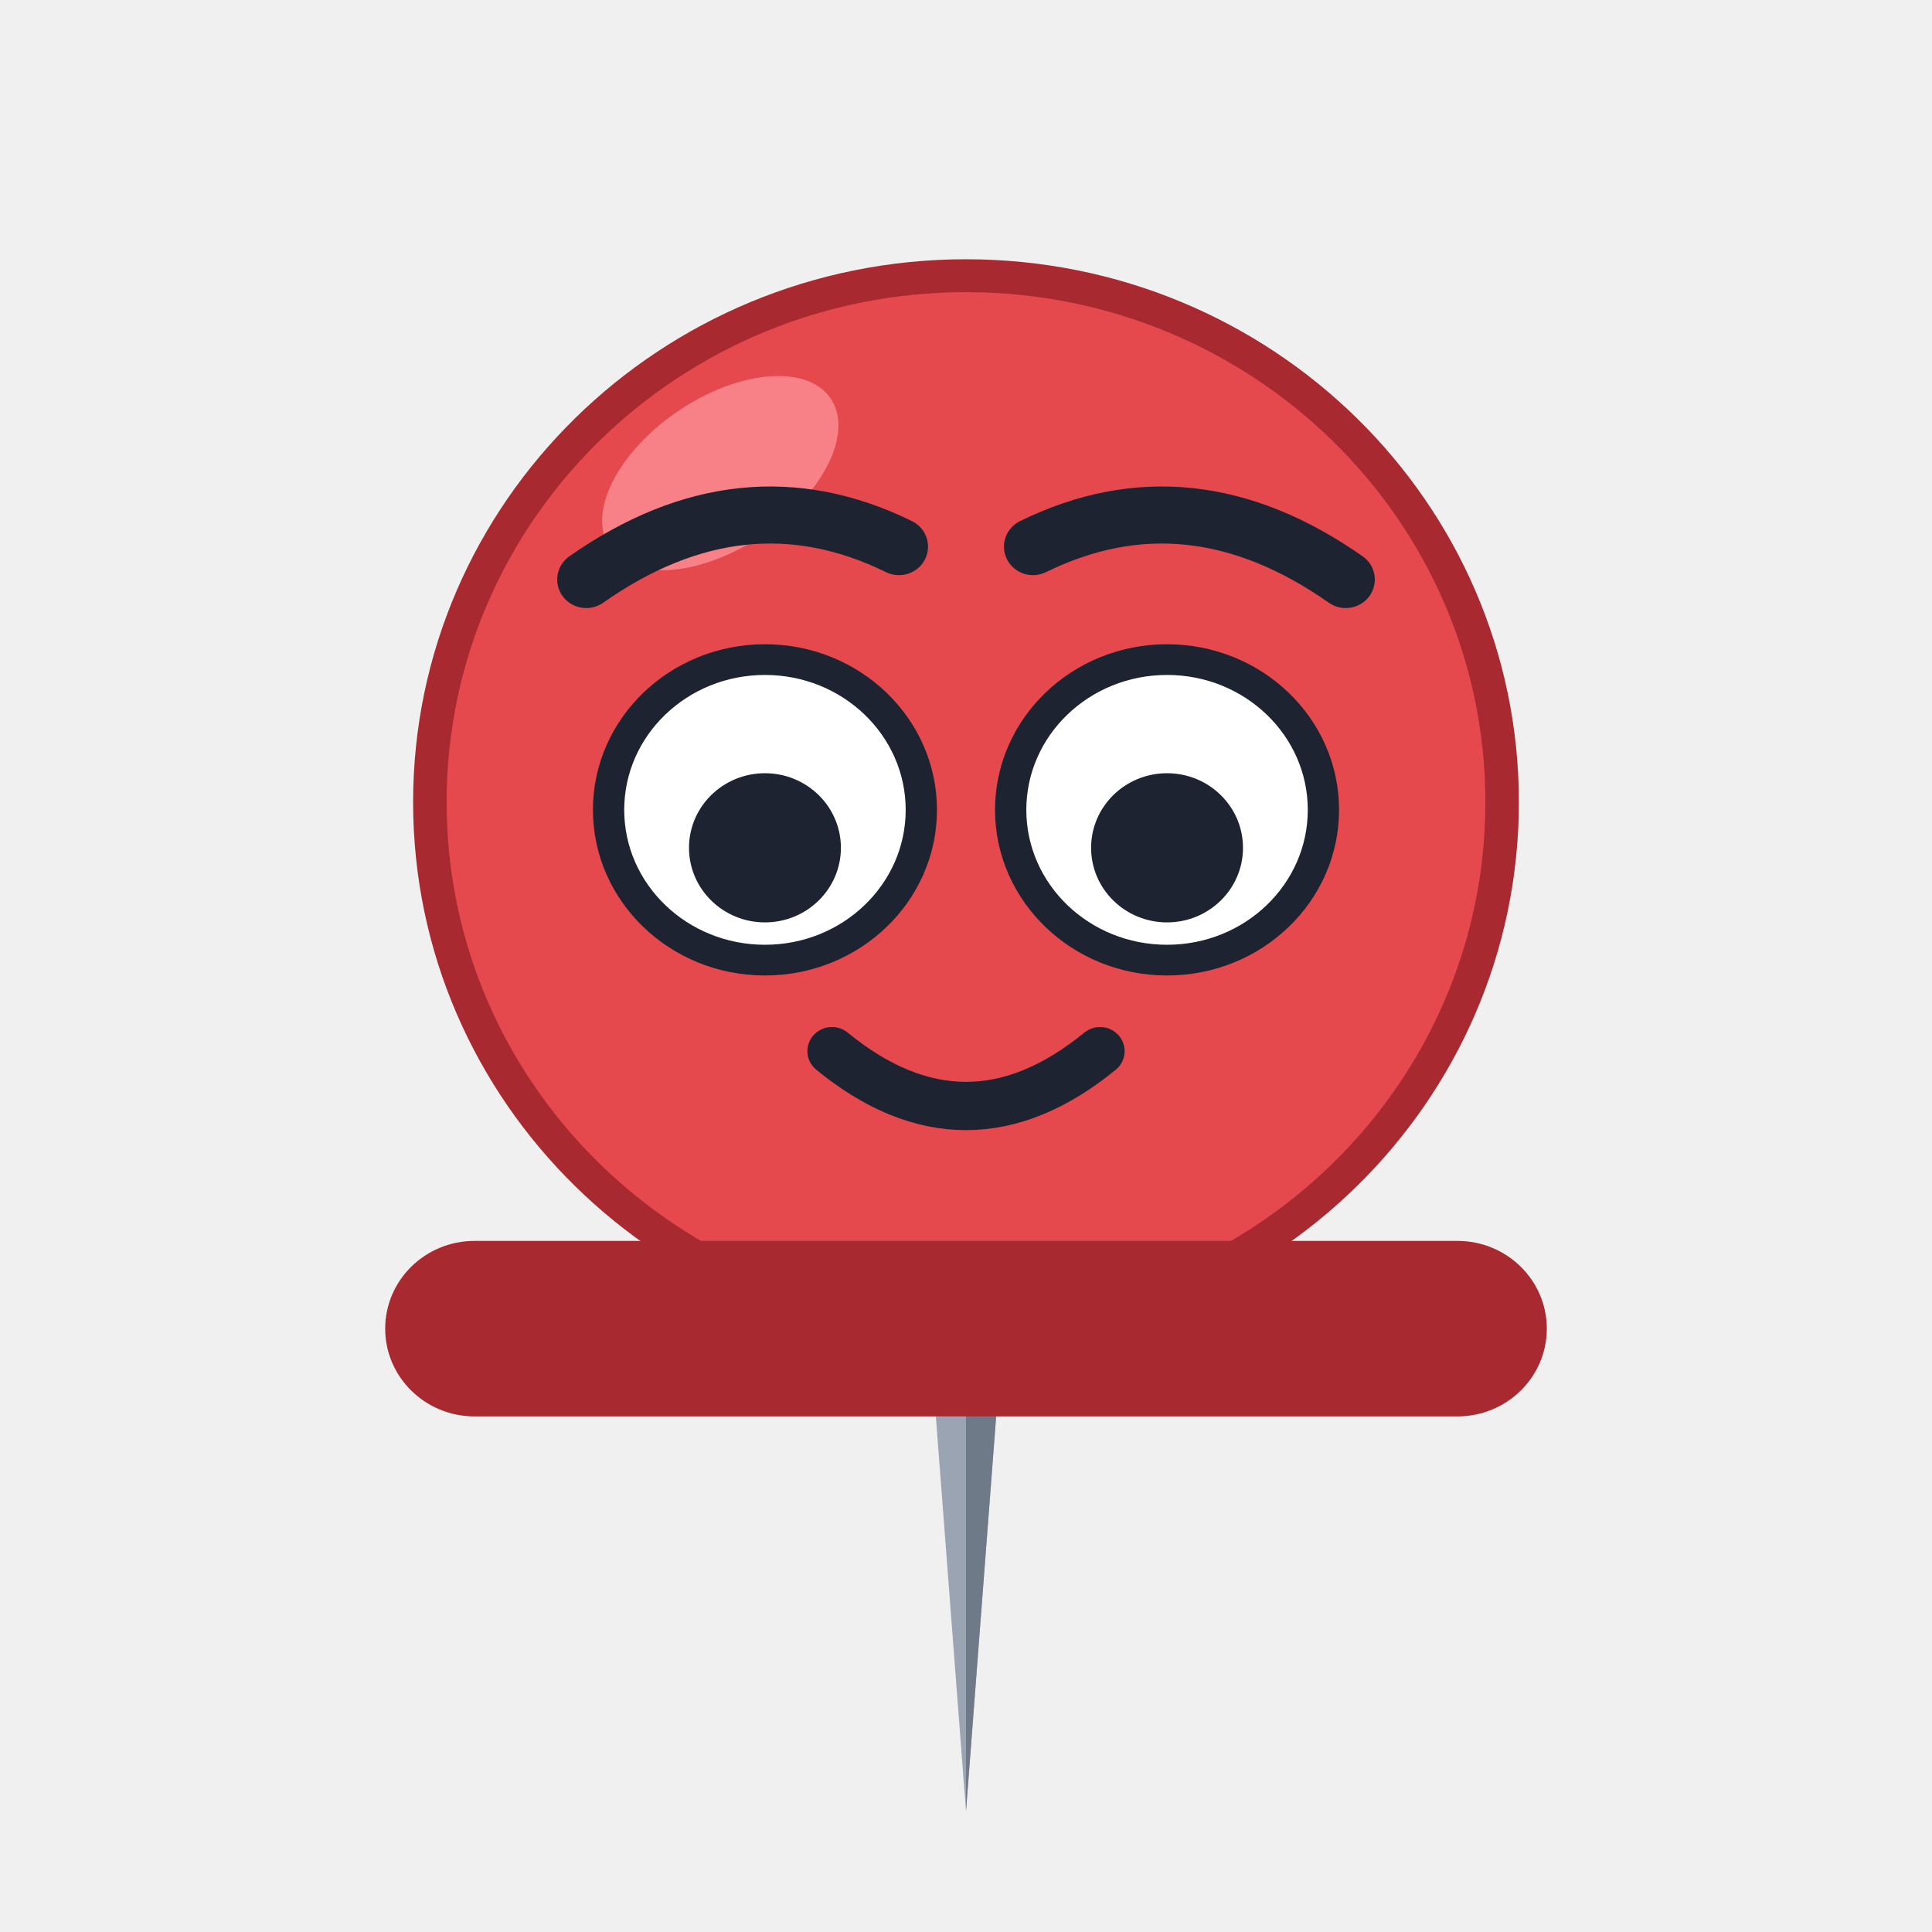
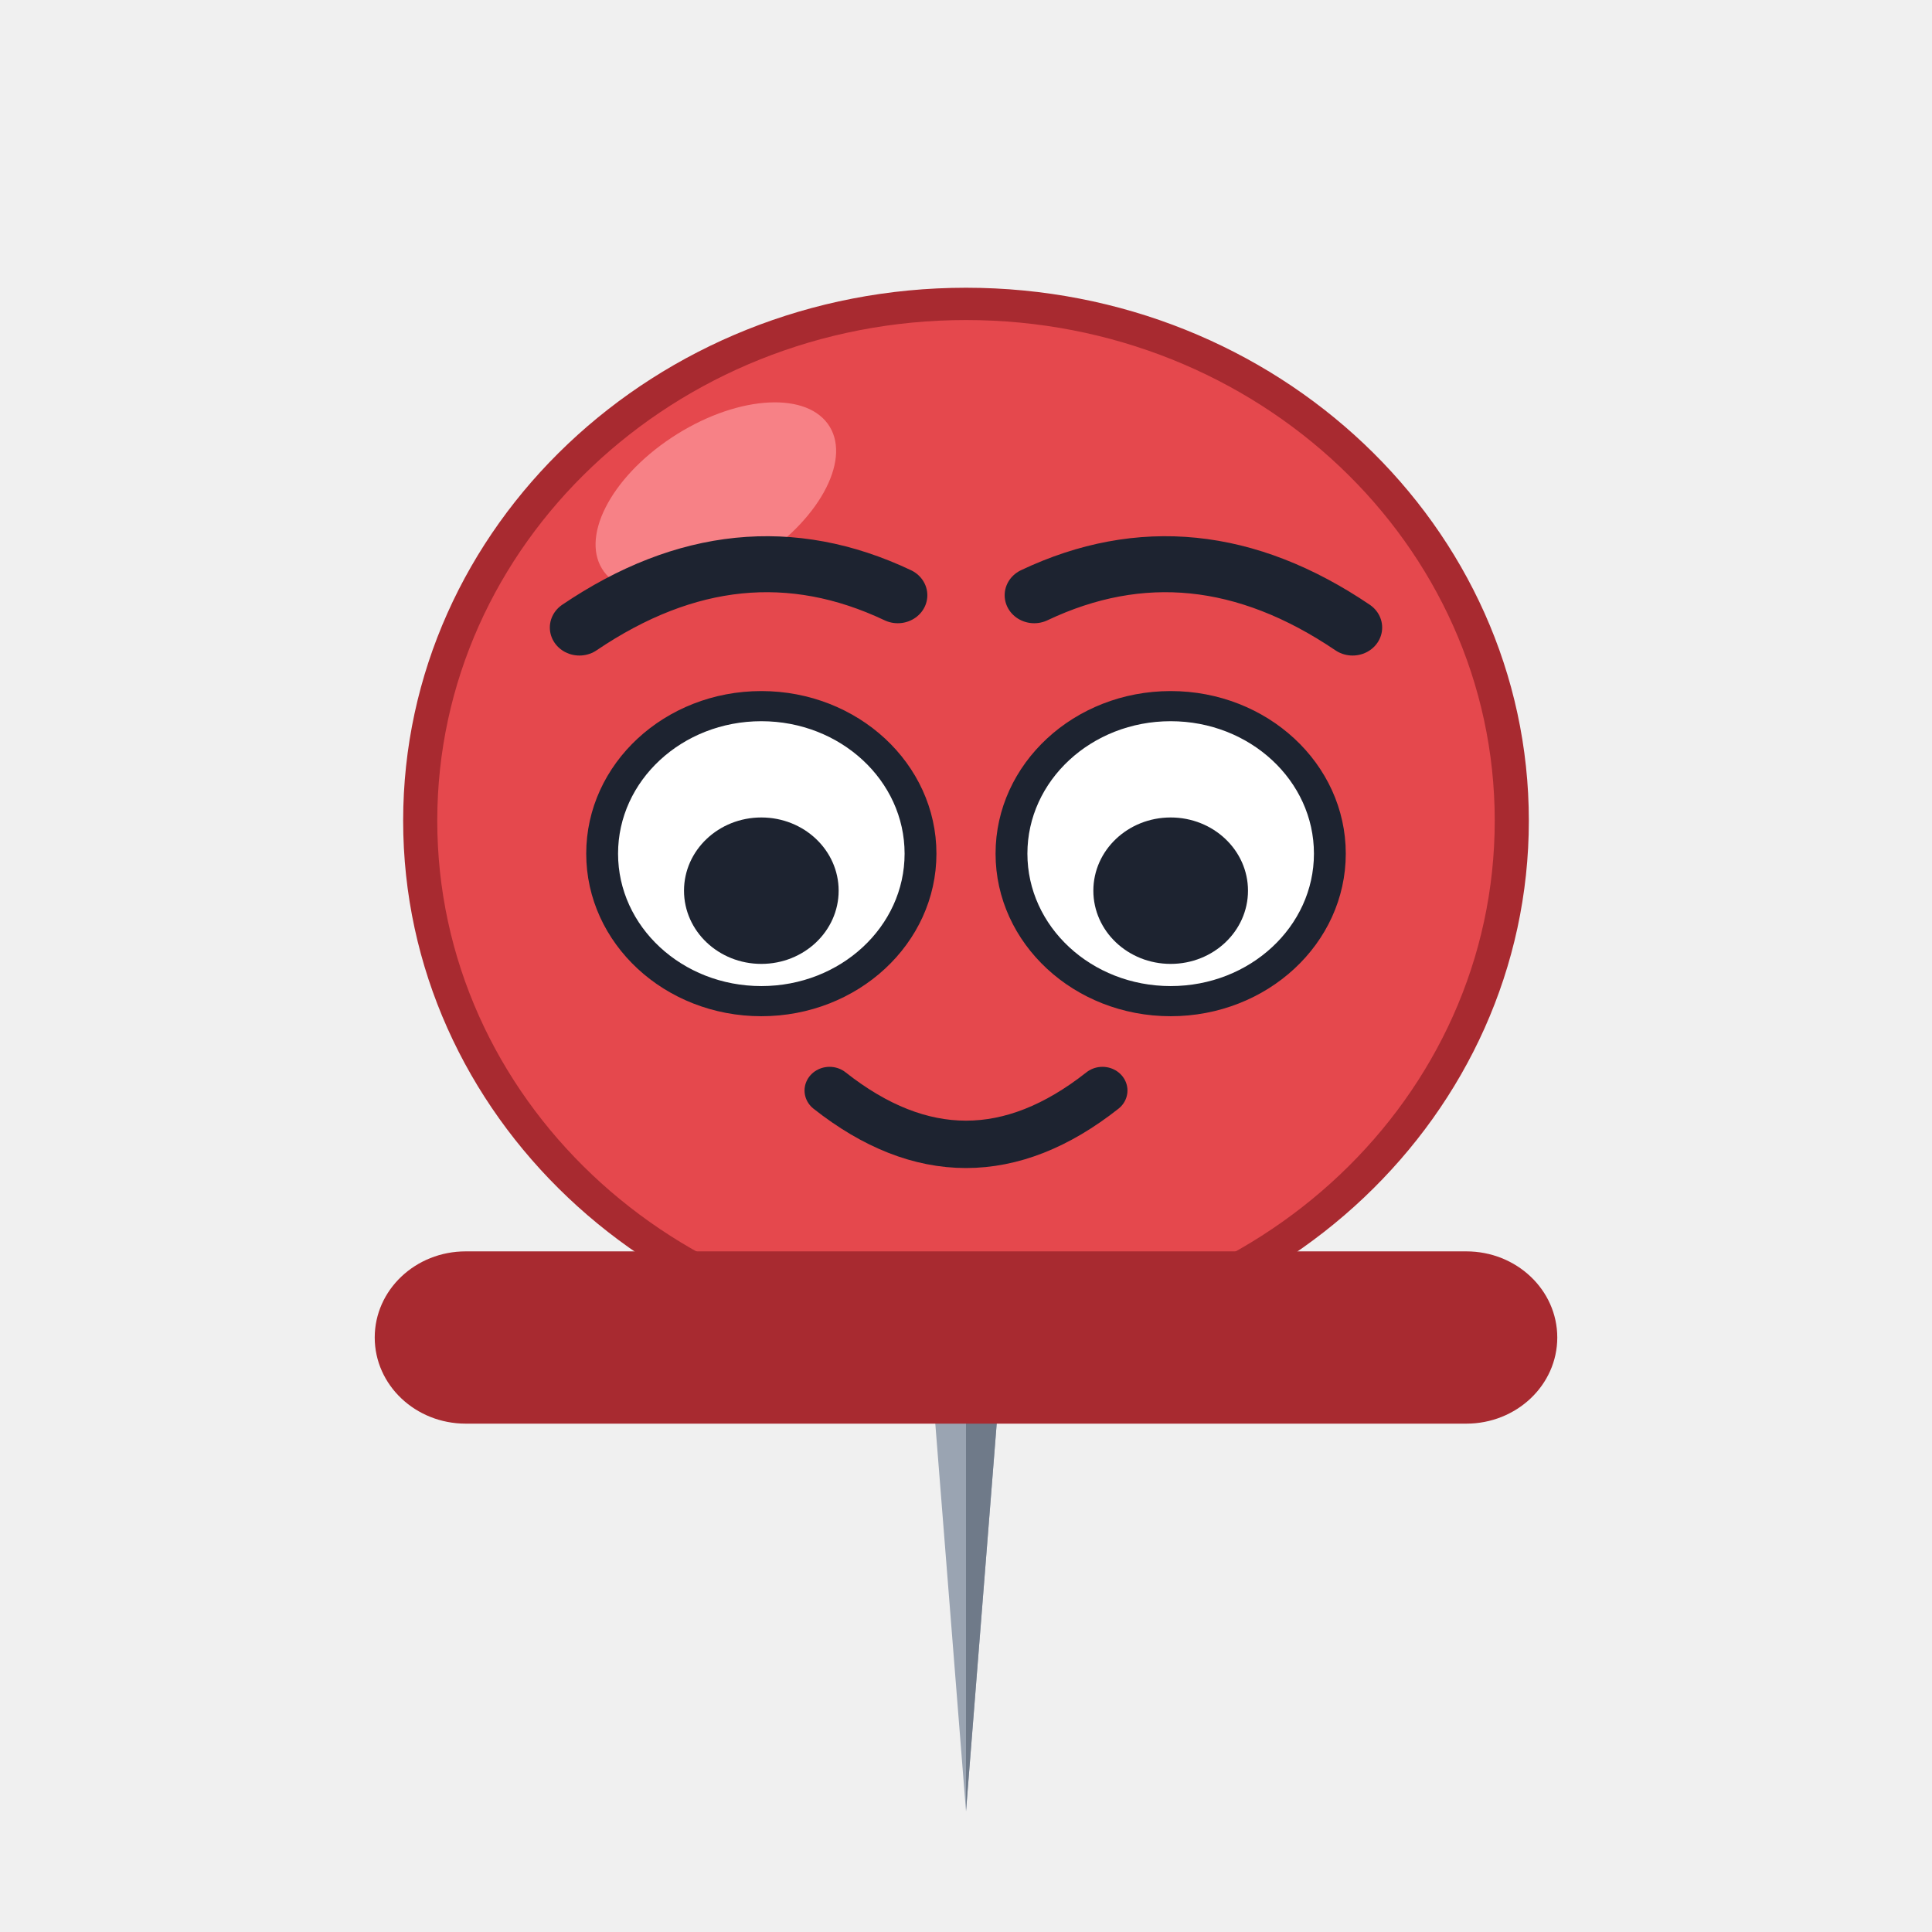
<svg xmlns="http://www.w3.org/2000/svg" width="96" height="96" viewBox="0 0 96 96">
-   <g transform="translate(0 0) rotate(0 48 90) translate(48 90) scale(1.11 1.09) translate(-48 -90)">
+   <g transform="translate(0 0) rotate(0 48 90) translate(48 90) scale(1.13 1.07) translate(-48 -90)">
    <polygon points="46.5,70 49.5,70 48,90" fill="#9aa4b2" />
    <polygon points="48,70 49.5,70 48,90" fill="#6f7a89" />
    <circle cx="48" cy="44" r="24" fill="#e5484d" stroke="#a82a30" stroke-width="1.5" />
    <ellipse cx="37" cy="29" rx="6" ry="3.4" transform="rotate(-35 37 29)" fill="#ff9a9e" opacity="0.7" />
    <rect x="22" y="64" width="52" height="8" rx="4" fill="#a82a30" />
    <clipPath id="eyeL">
-       <ellipse cx="39" cy="44.35" rx="7" ry="6.85" />
+       <ellipse cx="39" cy="45.53" rx="7" ry="6.85" />
    </clipPath>
-     <ellipse cx="39" cy="44.35" rx="7" ry="6.85" fill="#ffffff" stroke="#1d2330" stroke-width="1.4" />
-     <circle cx="39" cy="46.08" r="3.4" fill="#1d2330" clip-path="url(#eyeL)" />
+     <ellipse cx="39" cy="45.53" rx="7" ry="6.85" fill="#ffffff" stroke="#1d2330" stroke-width="1.4" />
+     <circle cx="39" cy="47.25" r="3.4" fill="#1d2330" clip-path="url(#eyeL)" />
    <clipPath id="eyeR">
-       <ellipse cx="57" cy="44.35" rx="7" ry="6.85" />
+       <ellipse cx="57" cy="45.53" rx="7" ry="6.85" />
    </clipPath>
-     <ellipse cx="57" cy="44.35" rx="7" ry="6.85" fill="#ffffff" stroke="#1d2330" stroke-width="1.4" />
-     <circle cx="57" cy="46.08" r="3.4" fill="#1d2330" clip-path="url(#eyeR)" />
-     <path d="M31 33.85 Q38 28.85 45 32.35" fill="none" stroke="#1d2330" stroke-width="2.6" stroke-linecap="round" />
-     <path d="M51 32.35 Q58 28.85 65 33.85" fill="none" stroke="#1d2330" stroke-width="2.6" stroke-linecap="round" />
-     <path d="M42 55.35 Q48 60.35 54 55.35" fill="none" stroke="#1d2330" stroke-width="2.2" stroke-linecap="round" />
+     <ellipse cx="57" cy="45.53" rx="7" ry="6.85" fill="#ffffff" stroke="#1d2330" stroke-width="1.4" />
+     <circle cx="57" cy="47.25" r="3.4" fill="#1d2330" clip-path="url(#eyeR)" />
+     <path d="M31 35.03 Q38 30.03 45 33.53" fill="none" stroke="#1d2330" stroke-width="2.6" stroke-linecap="round" />
+     <path d="M51 33.53 Q58 30.03 65 35.03" fill="none" stroke="#1d2330" stroke-width="2.6" stroke-linecap="round" />
+     <path d="M42 56.53 Q48 61.53 54 56.53" fill="none" stroke="#1d2330" stroke-width="2.2" stroke-linecap="round" />
  </g>
</svg>
